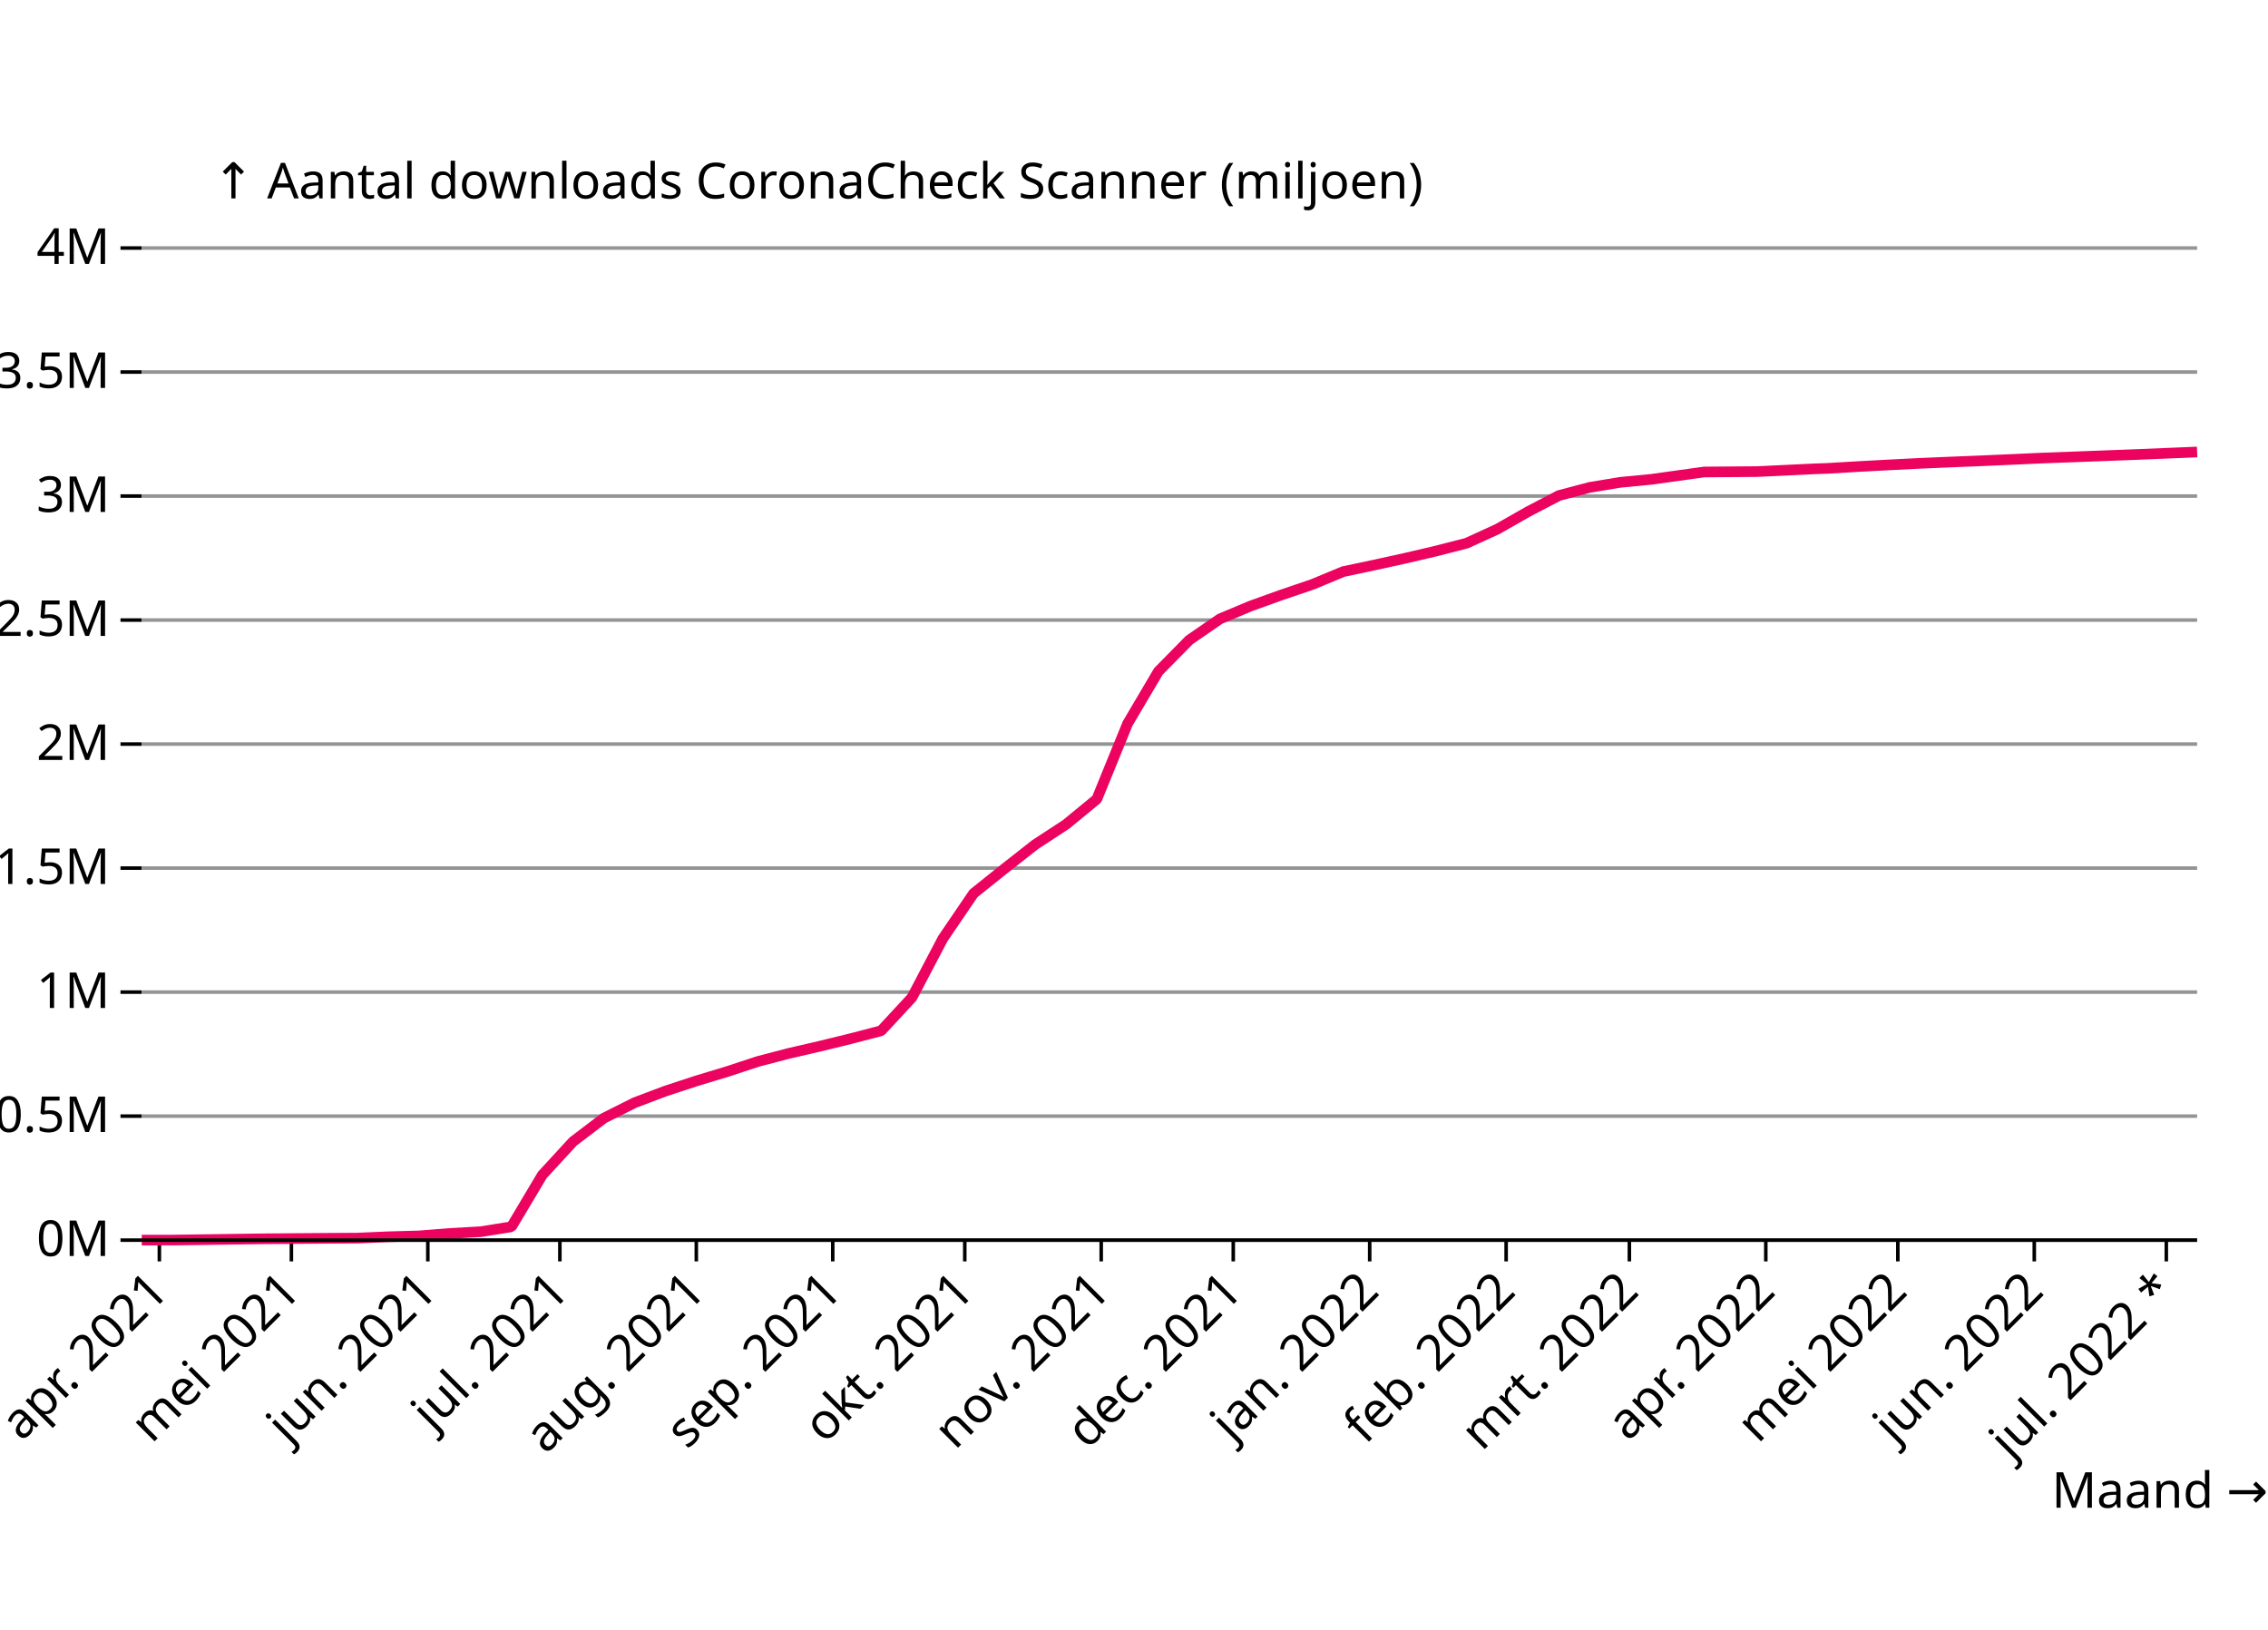
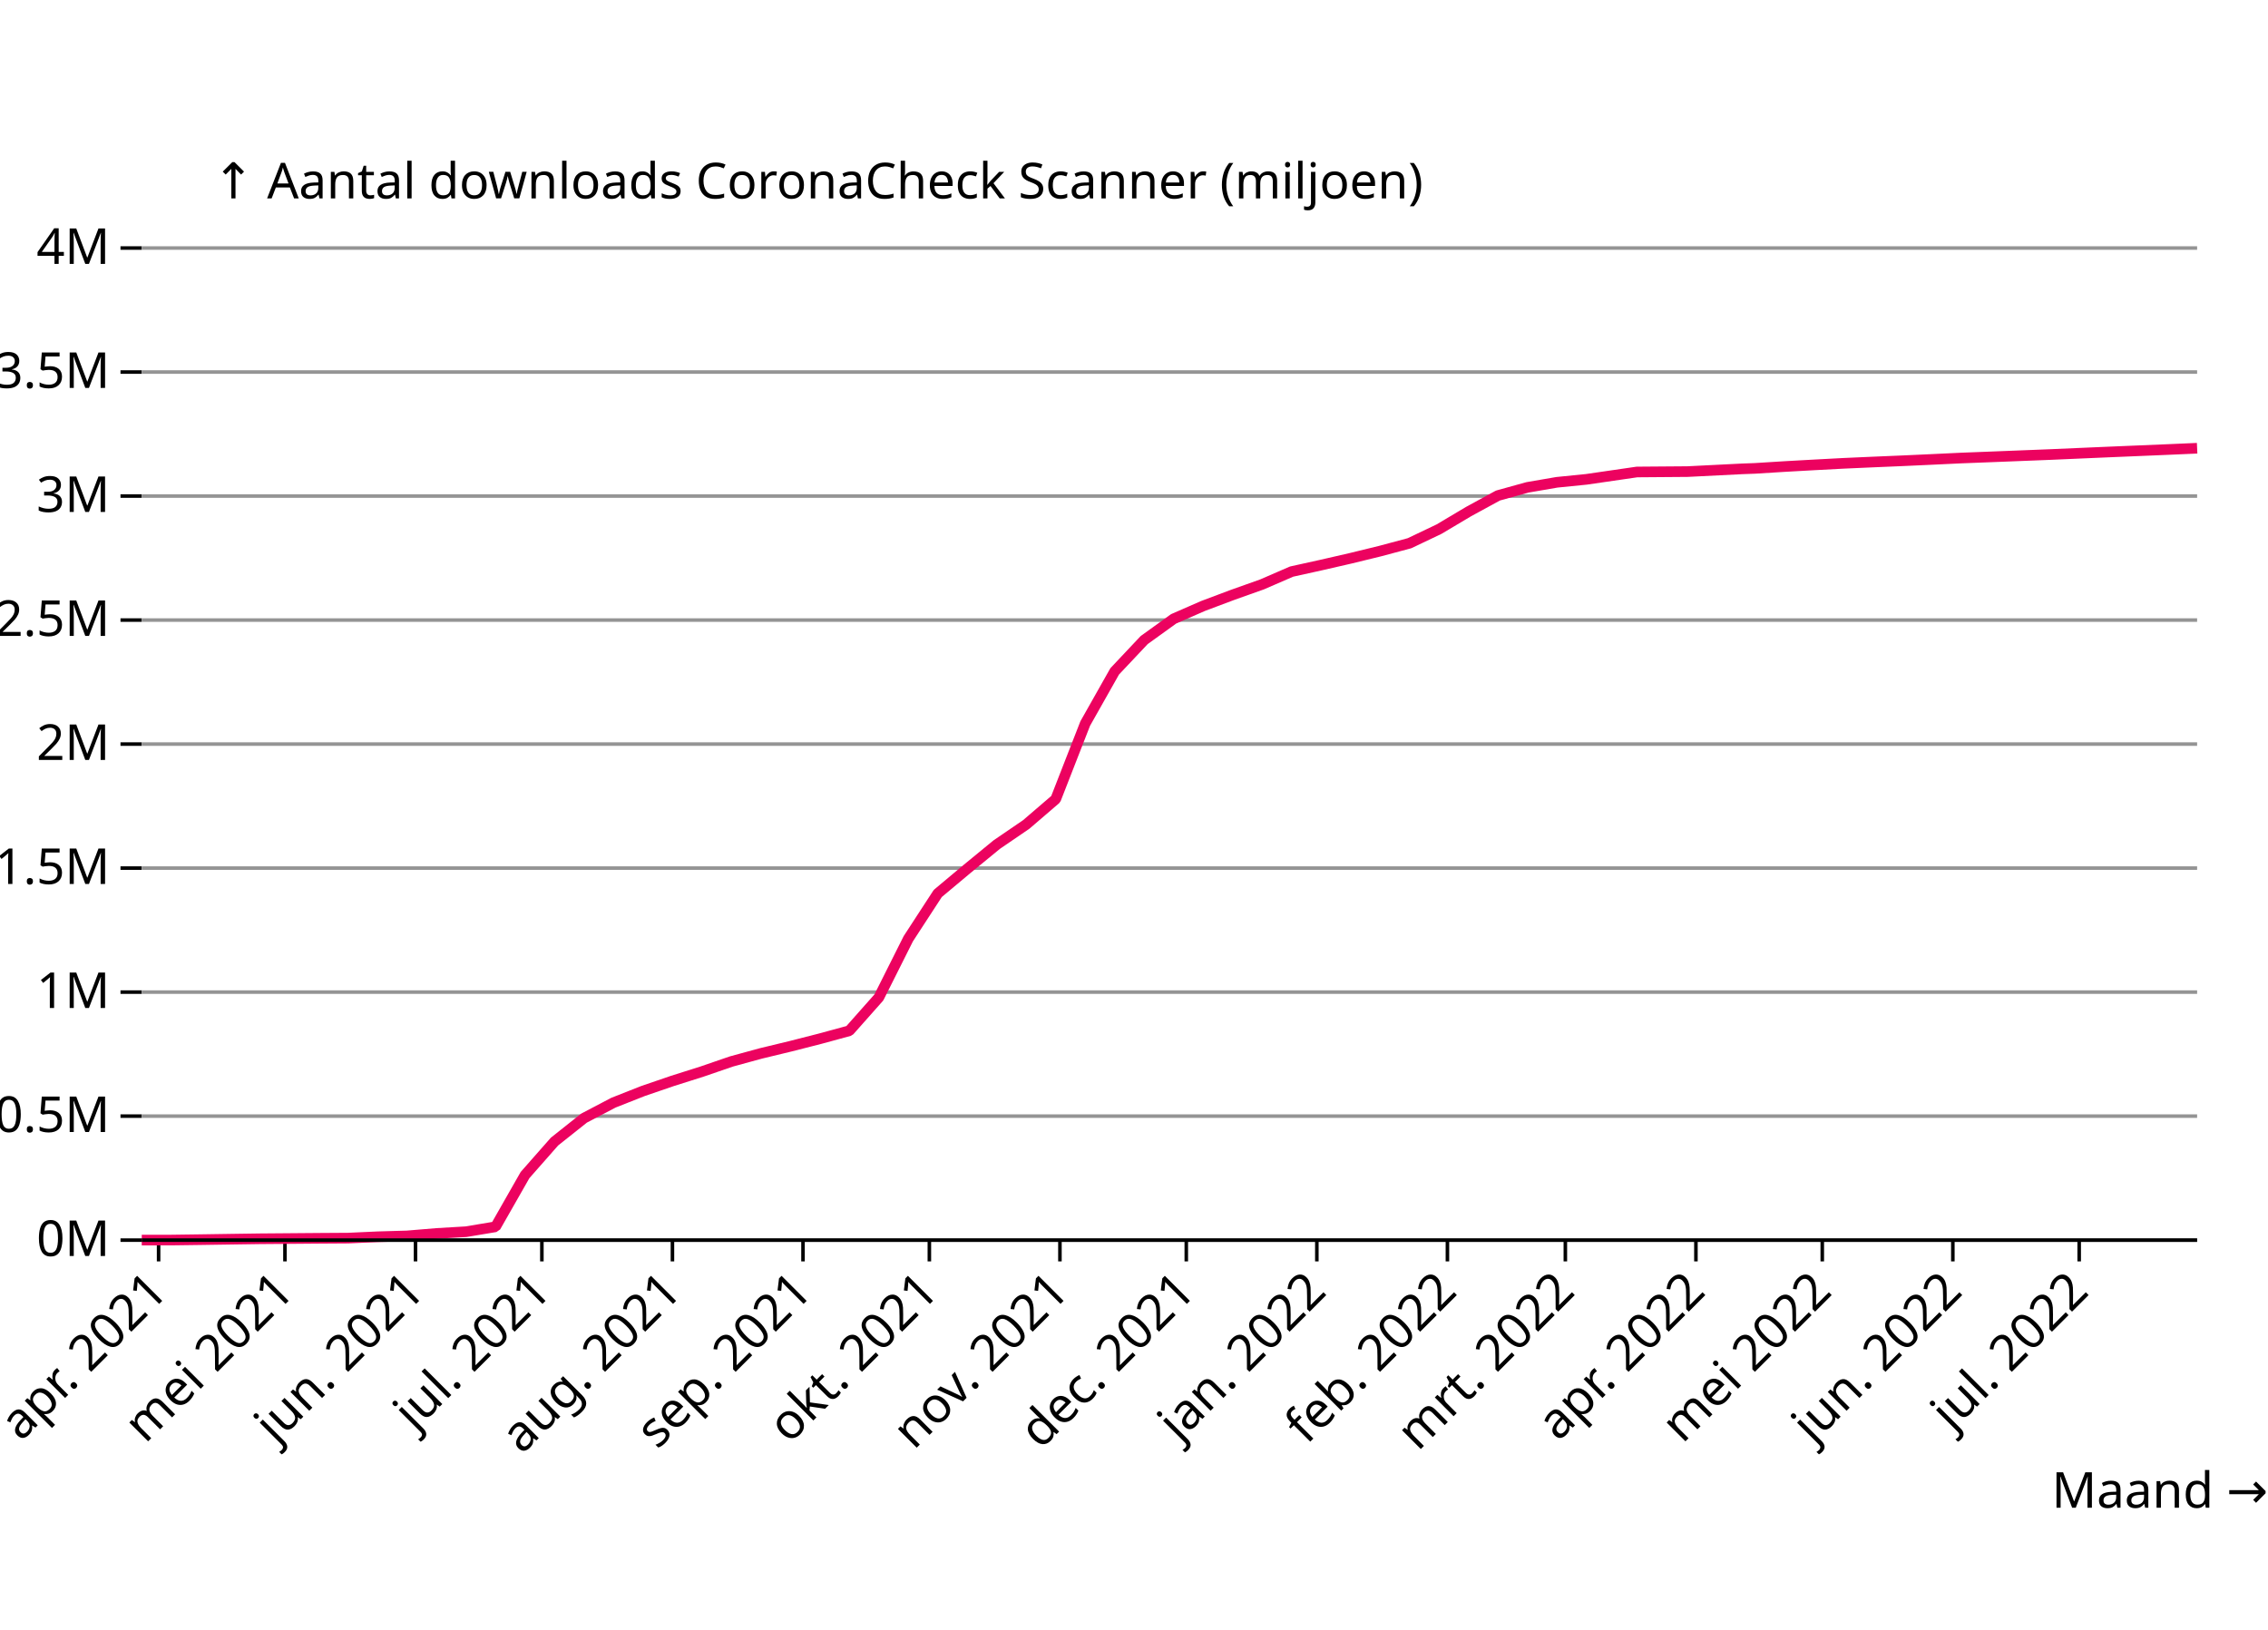
<svg xmlns="http://www.w3.org/2000/svg" class="plot" fill="currentColor" text-anchor="middle" width="640" height="460" viewBox="0 0 640 400" style="font-family: 'RO Sans', sans-serif; font-size: 14px;">
  <style>
        line[stroke-opacity] {
            stroke-opacity: 1;
            stroke: #949494;
        }
</style>
  <g transform="translate(40,0)" fill="none" text-anchor="end">
    <g class="tick" opacity="1" transform="translate(0,320)">
      <line stroke="currentColor" x2="-6" />
      <line stroke="currentColor" x2="580" stroke-opacity="0.1" />
      <text fill="currentColor" x="-9" dy="0.32em">0M</text>
    </g>
    <g class="tick" opacity="1" transform="translate(0,285)">
      <line stroke="currentColor" x2="-6" />
      <line stroke="currentColor" x2="580" stroke-opacity="0.1" />
      <text fill="currentColor" x="-9" dy="0.32em">0.5M</text>
    </g>
    <g class="tick" opacity="1" transform="translate(0,250)">
      <line stroke="currentColor" x2="-6" />
      <line stroke="currentColor" x2="580" stroke-opacity="0.1" />
      <text fill="currentColor" x="-9" dy="0.32em">1M</text>
    </g>
    <g class="tick" opacity="1" transform="translate(0,215)">
      <line stroke="currentColor" x2="-6" />
      <line stroke="currentColor" x2="580" stroke-opacity="0.1" />
      <text fill="currentColor" x="-9" dy="0.32em">1.5M</text>
    </g>
    <g class="tick" opacity="1" transform="translate(0,180)">
      <line stroke="currentColor" x2="-6" />
      <line stroke="currentColor" x2="580" stroke-opacity="0.1" />
      <text fill="currentColor" x="-9" dy="0.32em">2M</text>
    </g>
    <g class="tick" opacity="1" transform="translate(0,145)">
      <line stroke="currentColor" x2="-6" />
      <line stroke="currentColor" x2="580" stroke-opacity="0.1" />
      <text fill="currentColor" x="-9" dy="0.32em">2.5M</text>
    </g>
    <g class="tick" opacity="1" transform="translate(0,110)">
      <line stroke="currentColor" x2="-6" />
      <line stroke="currentColor" x2="580" stroke-opacity="0.1" />
      <text fill="currentColor" x="-9" dy="0.32em">3M</text>
    </g>
    <g class="tick" opacity="1" transform="translate(0,75)">
      <line stroke="currentColor" x2="-6" />
      <line stroke="currentColor" x2="580" stroke-opacity="0.1" />
      <text fill="currentColor" x="-9" dy="0.32em">3.5M</text>
    </g>
    <g class="tick" opacity="1" transform="translate(0,40)">
      <line stroke="currentColor" x2="-6" />
      <line stroke="currentColor" x2="580" stroke-opacity="0.1" />
      <text fill="currentColor" x="-9" dy="0.32em">4M</text>
    </g>
    <text fill="currentColor" transform="translate(20,40)" dy="-1em" text-anchor="start">↑ Aantal downloads CoronaCheck Scanner (miljoen)</text>
  </g>
  <g transform="translate(0,320)" fill="none" text-anchor="middle">
-     <g class="tick" opacity="1" transform="translate(44.96788,0)">
+     <g class="tick" opacity="1" transform="translate(44.7541,0)">
      <line stroke="currentColor" y2="6" />
      <text fill="currentColor" dy="0.32em" transform="translate(0, 11.82843) rotate(-45)" text-anchor="end">apr. 2021</text>
    </g>
-     <g class="tick" opacity="1" transform="translate(82.22698,0)">
+     <g class="tick" opacity="1" transform="translate(80.40984,0)">
      <line stroke="currentColor" y2="6" />
      <text fill="currentColor" dy="0.32em" transform="translate(0, 11.82843) rotate(-45)" text-anchor="end">mei 2021</text>
    </g>
-     <g class="tick" opacity="1" transform="translate(120.7281,0)">
+     <g class="tick" opacity="1" transform="translate(117.2541,0)">
      <line stroke="currentColor" y2="6" />
      <text fill="currentColor" dy="0.32em" transform="translate(0, 11.82843) rotate(-45)" text-anchor="end">jun. 2021</text>
    </g>
-     <g class="tick" opacity="1" transform="translate(157.9872,0)">
+     <g class="tick" opacity="1" transform="translate(152.9098,0)">
      <line stroke="currentColor" y2="6" />
      <text fill="currentColor" dy="0.32em" transform="translate(0, 11.82843) rotate(-45)" text-anchor="end">jul. 2021</text>
    </g>
-     <g class="tick" opacity="1" transform="translate(196.4882,0)">
+     <g class="tick" opacity="1" transform="translate(189.7541,0)">
      <line stroke="currentColor" y2="6" />
      <text fill="currentColor" dy="0.32em" transform="translate(0, 11.82843) rotate(-45)" text-anchor="end">aug. 2021</text>
    </g>
-     <g class="tick" opacity="1" transform="translate(234.9893,0)">
+     <g class="tick" opacity="1" transform="translate(226.5984,0)">
      <line stroke="currentColor" y2="6" />
      <text fill="currentColor" dy="0.32em" transform="translate(0, 11.82843) rotate(-45)" text-anchor="end">sep. 2021</text>
    </g>
-     <g class="tick" opacity="1" transform="translate(272.2484,0)">
+     <g class="tick" opacity="1" transform="translate(262.2541,0)">
      <line stroke="currentColor" y2="6" />
      <text fill="currentColor" dy="0.32em" transform="translate(0, 11.82843) rotate(-45)" text-anchor="end">okt. 2021</text>
    </g>
-     <g class="tick" opacity="1" transform="translate(310.7495,0)">
+     <g class="tick" opacity="1" transform="translate(299.0984,0)">
      <line stroke="currentColor" y2="6" />
      <text fill="currentColor" dy="0.32em" transform="translate(0, 11.82843) rotate(-45)" text-anchor="end">nov. 2021</text>
    </g>
-     <g class="tick" opacity="1" transform="translate(348.0086,0)">
+     <g class="tick" opacity="1" transform="translate(334.7541,0)">
      <line stroke="currentColor" y2="6" />
      <text fill="currentColor" dy="0.32em" transform="translate(0, 11.82843) rotate(-45)" text-anchor="end">dec. 2021</text>
    </g>
-     <g class="tick" opacity="1" transform="translate(386.5096,0)">
+     <g class="tick" opacity="1" transform="translate(371.5984,0)">
      <line stroke="currentColor" y2="6" />
      <text fill="currentColor" dy="0.32em" transform="translate(0, 11.82843) rotate(-45)" text-anchor="end">jan. 2022</text>
    </g>
-     <g class="tick" opacity="1" transform="translate(425.0107,0)">
+     <g class="tick" opacity="1" transform="translate(408.4426,0)">
      <line stroke="currentColor" y2="6" />
      <text fill="currentColor" dy="0.32em" transform="translate(0, 11.82843) rotate(-45)" text-anchor="end">feb. 2022</text>
    </g>
-     <g class="tick" opacity="1" transform="translate(459.7859,0)">
+     <g class="tick" opacity="1" transform="translate(441.7213,0)">
      <line stroke="currentColor" y2="6" />
      <text fill="currentColor" dy="0.32em" transform="translate(0, 11.82843) rotate(-45)" text-anchor="end">mrt. 2022</text>
    </g>
-     <g class="tick" opacity="1" transform="translate(498.2869,0)">
+     <g class="tick" opacity="1" transform="translate(478.5656,0)">
      <line stroke="currentColor" y2="6" />
      <text fill="currentColor" dy="0.32em" transform="translate(0, 11.82843) rotate(-45)" text-anchor="end">apr. 2022</text>
    </g>
-     <g class="tick" opacity="1" transform="translate(535.546,0)">
+     <g class="tick" opacity="1" transform="translate(514.2213,0)">
      <line stroke="currentColor" y2="6" />
      <text fill="currentColor" dy="0.32em" transform="translate(0, 11.82843) rotate(-45)" text-anchor="end">mei 2022</text>
    </g>
-     <g class="tick" opacity="1" transform="translate(574.0471,0)">
+     <g class="tick" opacity="1" transform="translate(551.0656,0)">
      <line stroke="currentColor" y2="6" />
      <text fill="currentColor" dy="0.32em" transform="translate(0, 11.82843) rotate(-45)" text-anchor="end">jun. 2022</text>
    </g>
-     <g class="tick" opacity="1" transform="translate(611.3062,0)">
+     <g class="tick" opacity="1" transform="translate(586.7213,0)">
      <line stroke="currentColor" y2="6" />
-       <text fill="currentColor" dy="0.32em" transform="translate(0, 11.82843) rotate(-45)" text-anchor="end">jul. 2022 *</text>
+       <text fill="currentColor" dy="0.32em" transform="translate(0, 11.82843) rotate(-45)" text-anchor="end">jul. 2022</text>
    </g>
    <text fill="currentColor" transform="translate(640,80)" dy="-0.32em" text-anchor="end">Maand →</text>
  </g>
  <g fill="none" stroke="#ec025f" stroke-width="3" stroke-miterlimit="1">
-     <path d="M40,319.983L48.694,319.977L57.388,319.865L66.081,319.739L74.775,319.618L83.469,319.552L92.163,319.484L100.857,319.43L109.55,319.05L118.244,318.809L126.938,318.117L135.632,317.623L144.325,316.233L153.019,301.636L161.713,292.184L170.407,285.571L179.101,281.205L187.794,277.922L196.488,275.071L205.182,272.438L213.876,269.579L222.57,267.305L231.263,265.298L239.957,263.173L248.651,260.909L257.345,251.522L266.039,234.934L274.732,222.156L283.426,215.192L292.12,208.365L300.814,202.681L309.507,195.536L318.201,174.21L326.895,159.478L335.589,150.648L344.283,144.649L352.976,141.014L361.67,137.89L370.364,134.931L379.058,131.32L387.752,129.481L396.445,127.573L405.139,125.541L413.833,123.313L422.527,119.345L431.221,114.395L431.221,114.395L439.914,109.856L448.608,107.551L457.302,106.118L465.996,105.283L480.899,103.207L495.803,103.097L511.949,102.323L515.675,102.192L524.368,101.673L533.062,101.209L541.756,100.767L550.45,100.396L559.143,100.045L567.837,99.664L576.531,99.269L585.225,98.946L593.919,98.618L602.612,98.289L611.306,97.925L620,97.566" />
+     <path d="M40,319.983L48.32,319.977L56.639,319.865L64.959,319.739L73.279,319.618L81.598,319.552L89.918,319.484L98.238,319.43L106.557,319.05L114.877,318.809L123.197,318.117L131.516,317.623L139.836,316.233L148.156,301.636L156.475,292.184L164.795,285.571L173.115,281.205L181.434,277.922L189.754,275.071L198.074,272.438L206.393,269.579L214.713,267.305L223.033,265.298L231.352,263.173L239.672,260.909L247.992,251.522L256.311,234.934L264.631,222.156L272.951,215.192L281.27,208.365L289.59,202.681L297.91,195.536L306.23,174.21L314.549,159.478L322.869,150.648L331.189,144.649L339.508,141.014L347.828,137.89L356.148,134.931L364.467,131.32L372.787,129.481L381.107,127.573L389.426,125.541L397.746,123.313L406.066,119.345L414.385,114.395L414.385,114.395L422.705,109.856L431.025,107.551L439.344,106.118L447.664,105.283L461.926,103.207L476.189,103.097L491.639,102.323L495.205,102.192L503.525,101.673L511.844,101.209L520.164,100.767L528.484,100.396L536.803,100.045L545.123,99.664L553.443,99.269L561.762,98.946L570.082,98.618L578.402,98.289L586.721,97.925L595.041,97.566L603.361,97.217L611.68,96.868L620,96.504" />
  </g>
  <g stroke="currentColor">
    <line x1="40" x2="620" y1="320" y2="320" />
  </g>
</svg>
